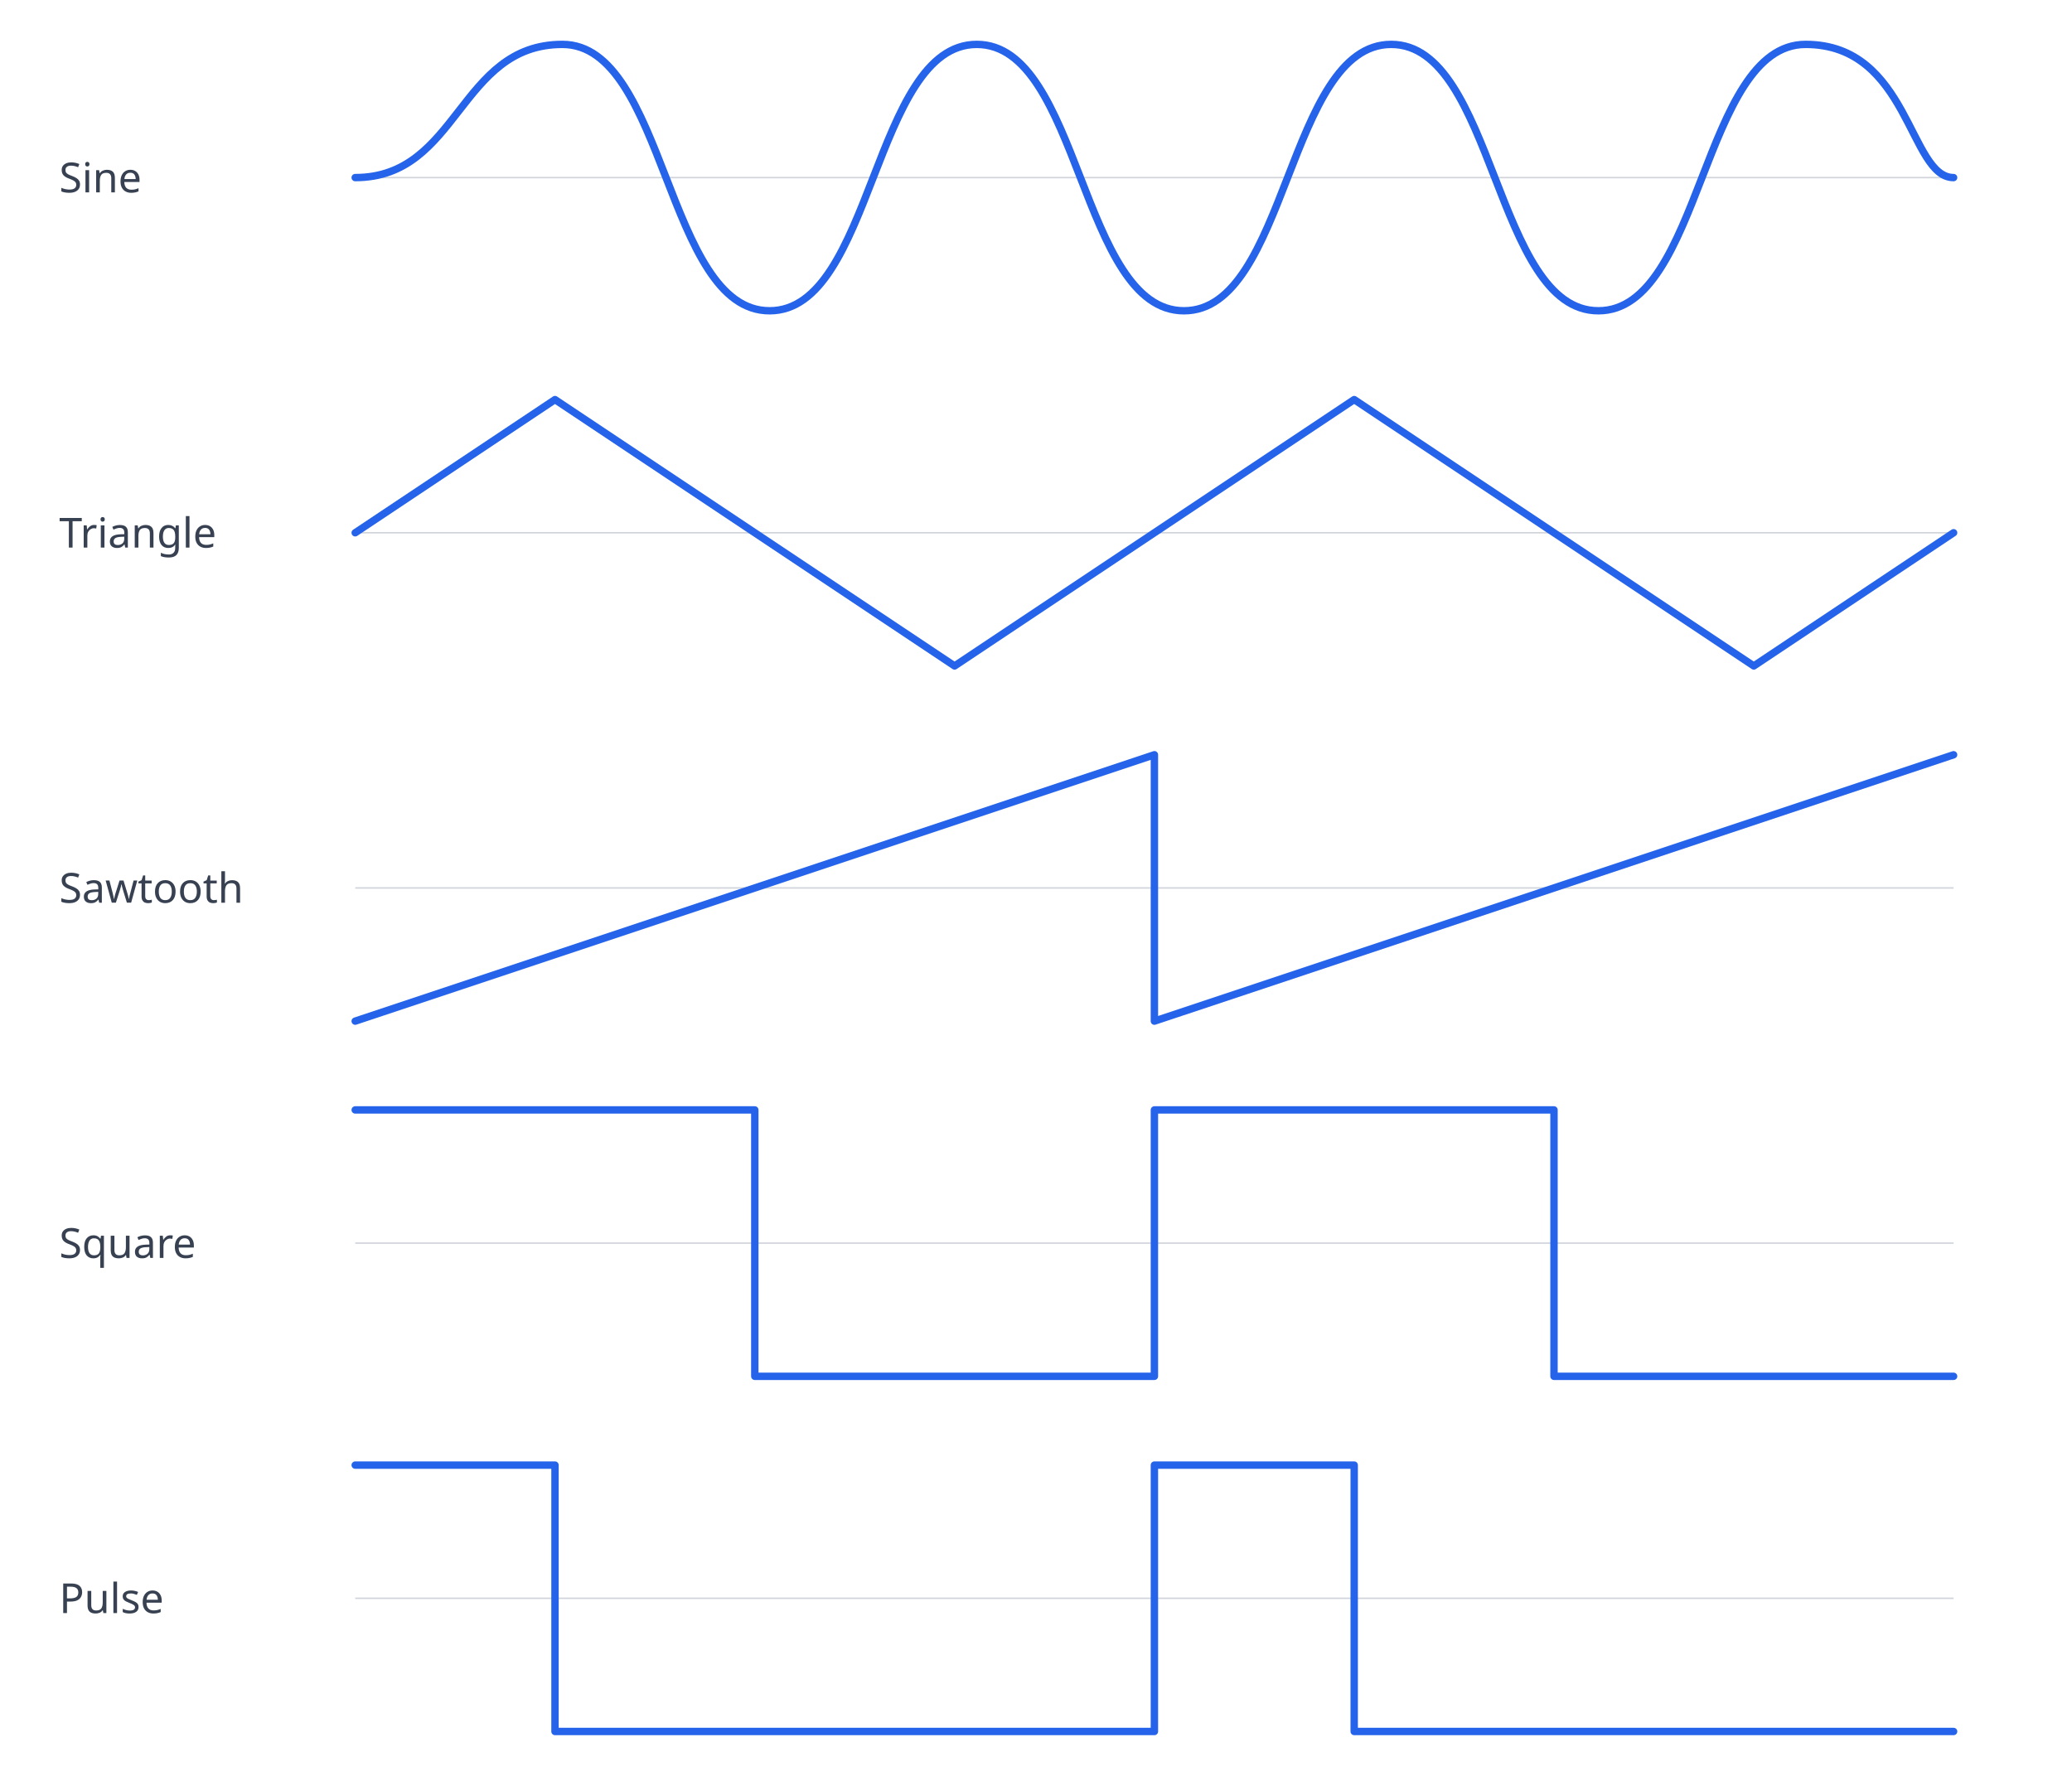
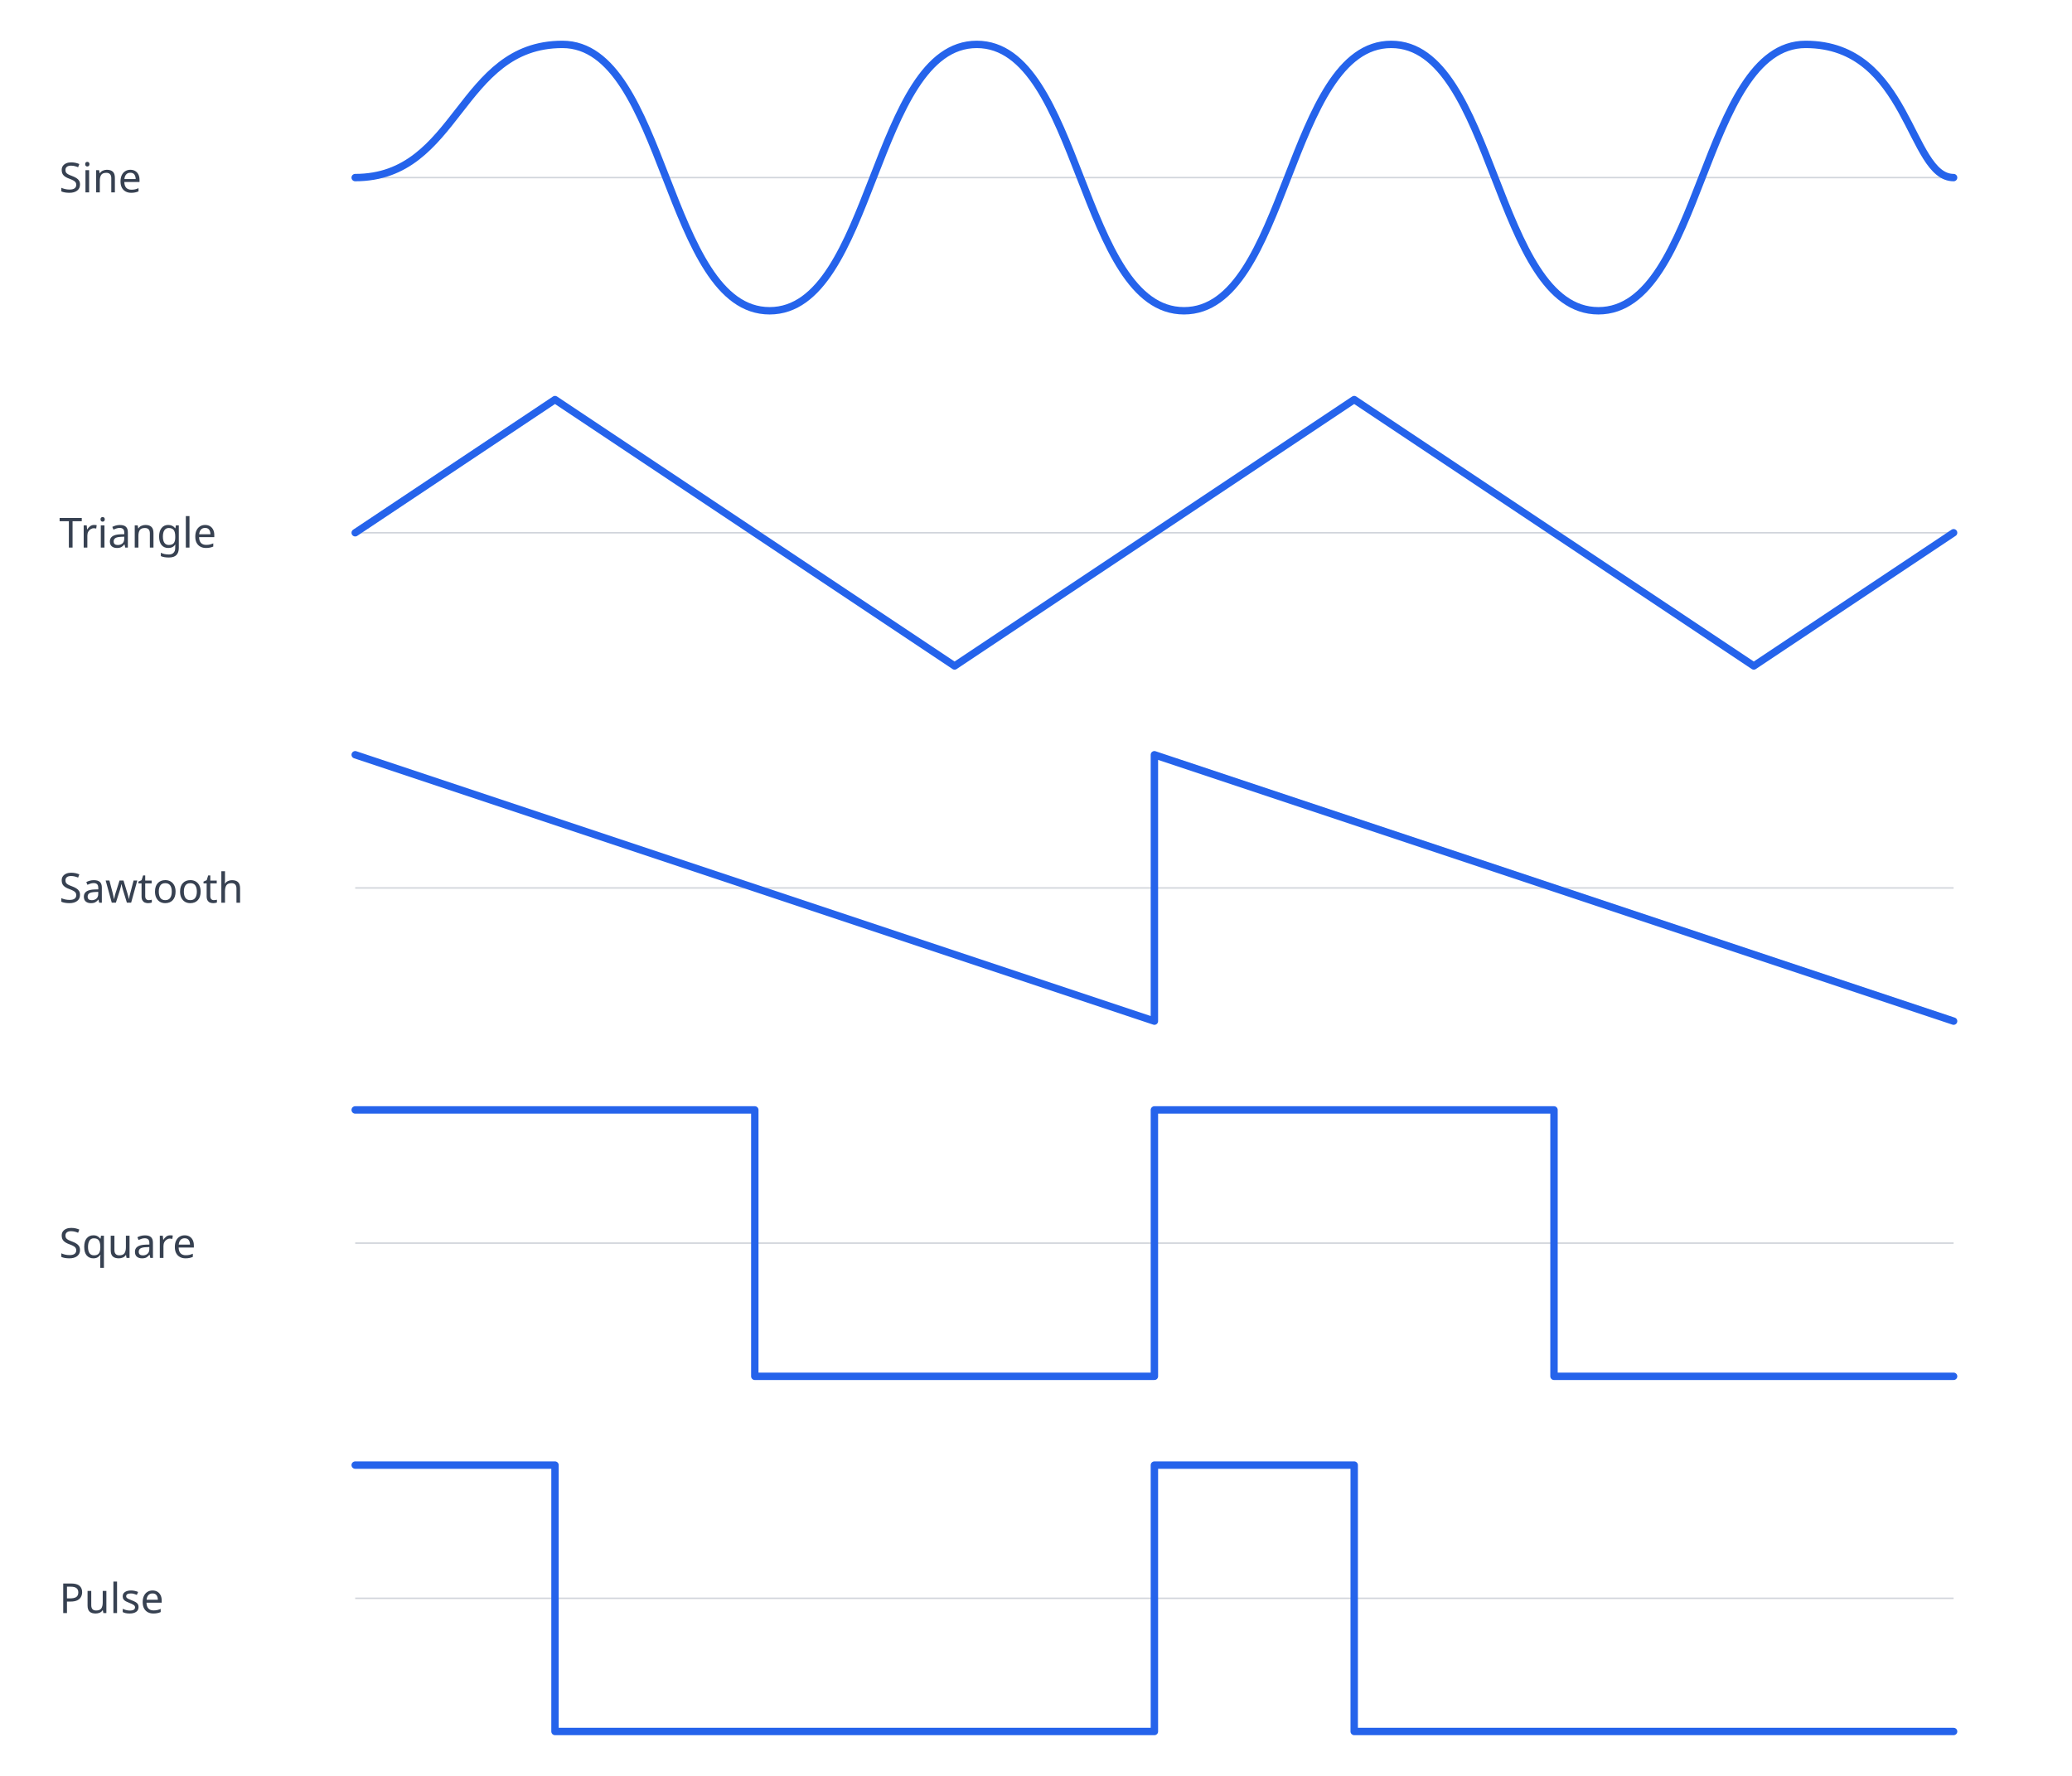
<svg xmlns="http://www.w3.org/2000/svg" viewBox="0 0 700 600" width="700" height="600">
  <line x1="120" y1="60" x2="660" y2="60" stroke="#d1d5db" stroke-width="0.5" />
  <text x="20" y="65" font-family="sans-serif" font-size="14" fill="#374151">Sine</text>
  <path d="M120,60 C155,60 155,15 190,15 C225,15 225,105 260,105 C295,105 295,15 330,15 C365,15 365,105 400,105 C435,105 435,15 470,15 C505,15 505,105 540,105 C575,105 575,15 610,15 C645,15 645,60 660,60" fill="none" stroke="#2563eb" stroke-width="2.5" stroke-linecap="round" stroke-linejoin="round" />
  <line x1="120" y1="180" x2="660" y2="180" stroke="#d1d5db" stroke-width="0.5" />
  <text x="20" y="185" font-family="sans-serif" font-size="14" fill="#374151">Triangle</text>
  <path d="M120,180 L187.5,135 L322.5,225 L457.5,135 L592.5,225 L660,180" fill="none" stroke="#2563eb" stroke-width="2.5" stroke-linecap="round" stroke-linejoin="round" />
  <line x1="120" y1="300" x2="660" y2="300" stroke="#d1d5db" stroke-width="0.5" />
  <text x="20" y="305" font-family="sans-serif" font-size="14" fill="#374151">Sawtooth</text>
-   <path d="M120,345 L390,255 L390,345 L660,255" fill="none" stroke="#2563eb" stroke-width="2.5" stroke-linecap="round" stroke-linejoin="round" />
+   <path d="M120,255 L390,345 L390,255 L660,345" fill="none" stroke="#2563eb" stroke-width="2.5" stroke-linecap="round" stroke-linejoin="round" />
  <line x1="120" y1="420" x2="660" y2="420" stroke="#d1d5db" stroke-width="0.5" />
  <text x="20" y="425" font-family="sans-serif" font-size="14" fill="#374151">Square</text>
  <path d="M120,375 L255,375 L255,465 L390,465 L390,375 L525,375 L525,465 L660,465" fill="none" stroke="#2563eb" stroke-width="2.5" stroke-linecap="round" stroke-linejoin="round" />
  <line x1="120" y1="540" x2="660" y2="540" stroke="#d1d5db" stroke-width="0.5" />
  <text x="20" y="545" font-family="sans-serif" font-size="14" fill="#374151">Pulse</text>
  <path d="M120,495 L187.5,495 L187.5,585 L390,585 L390,495 L457.5,495 L457.5,585 L660,585" fill="none" stroke="#2563eb" stroke-width="2.5" stroke-linecap="round" stroke-linejoin="round" />
</svg>
